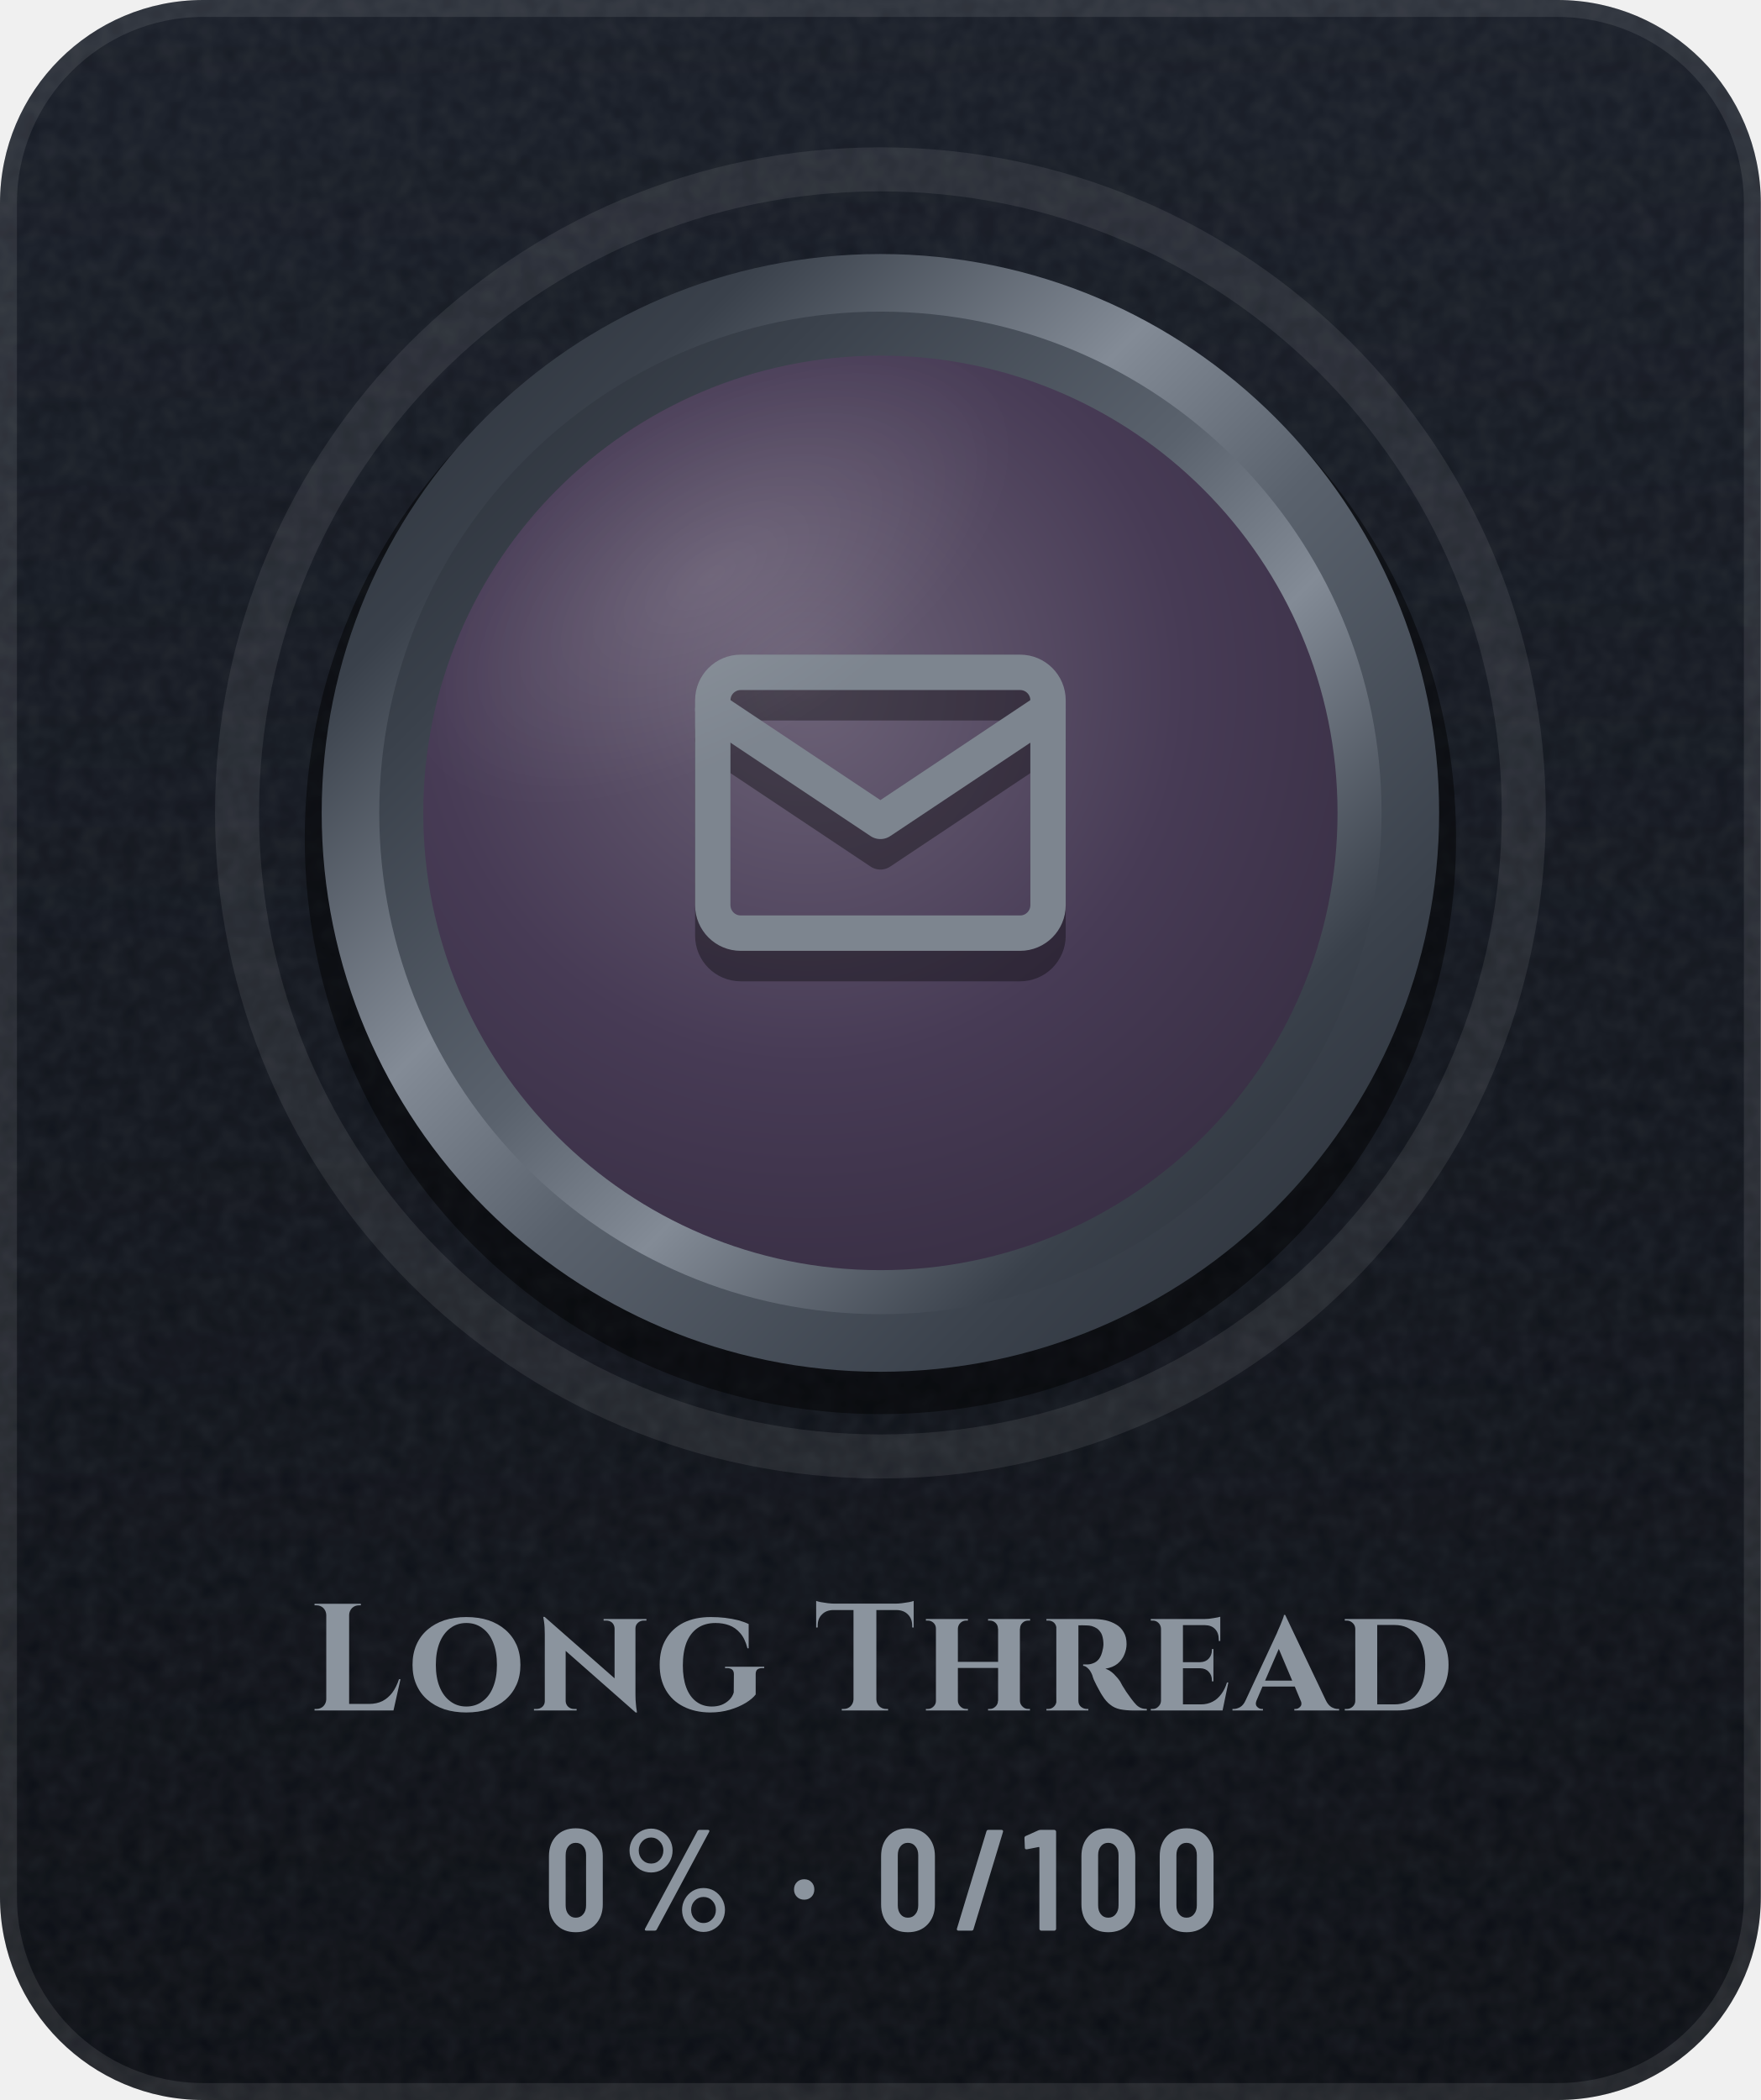
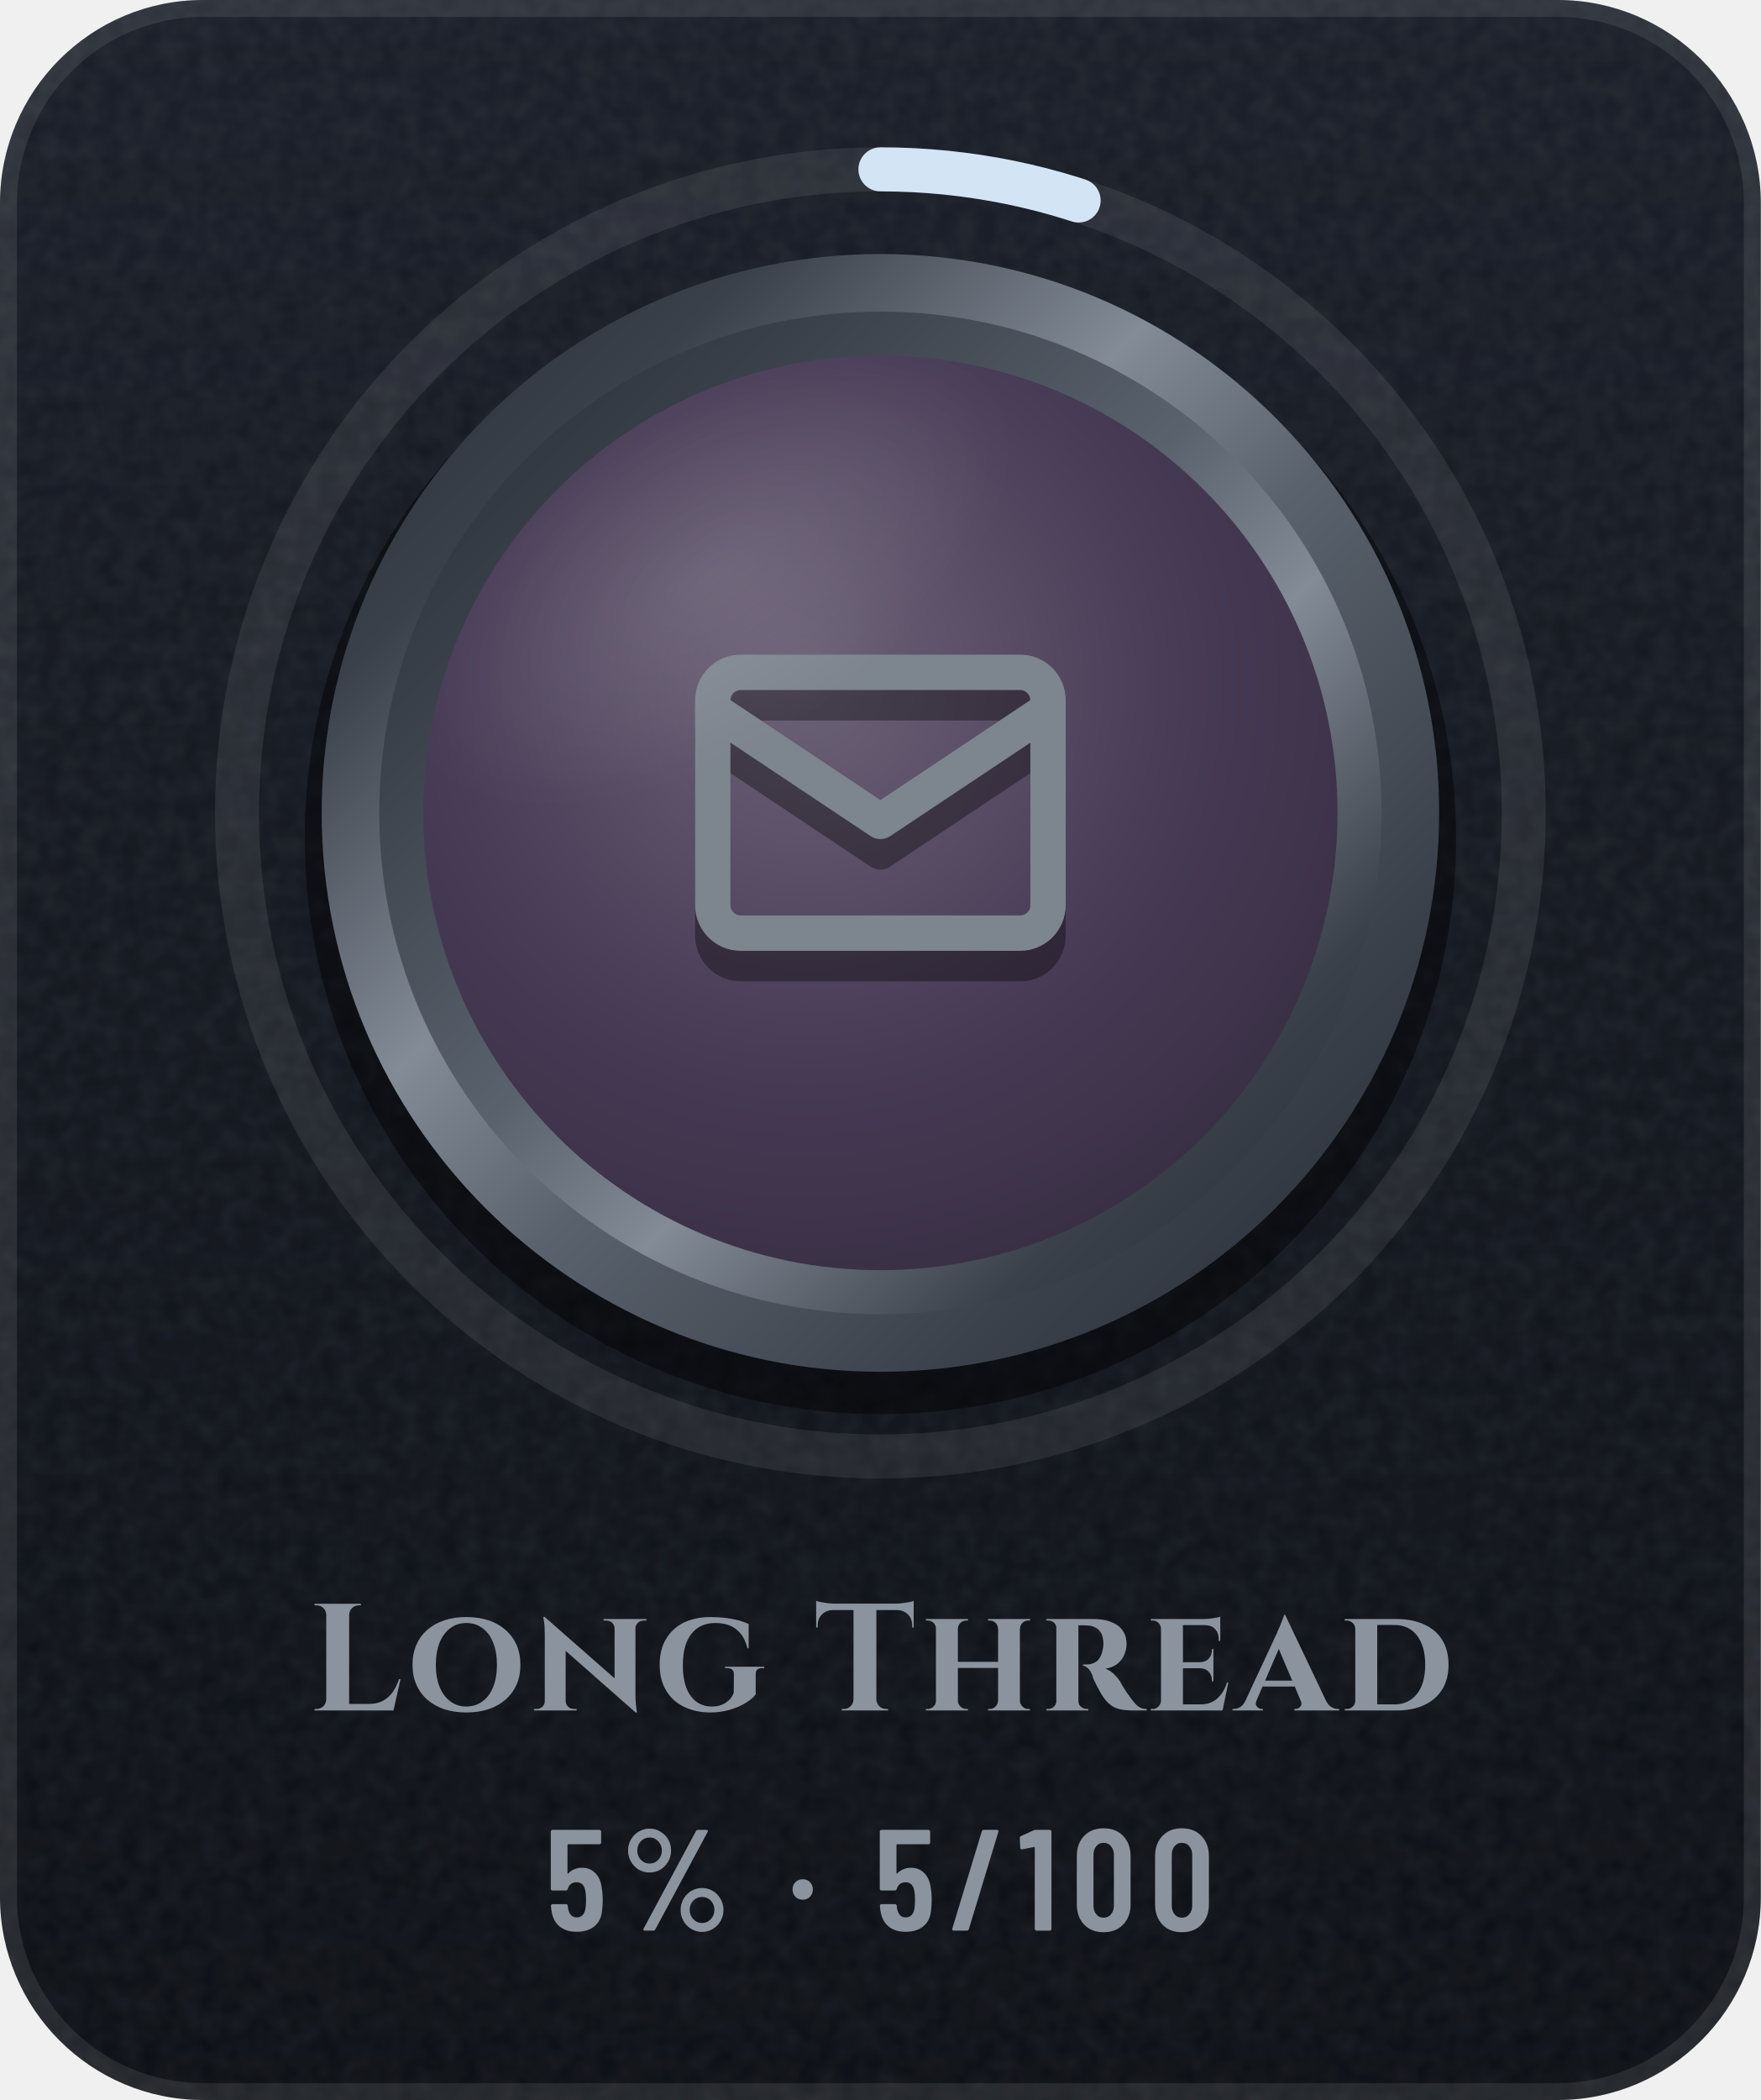
- <svg xmlns="http://www.w3.org/2000/svg" width="104" height="124" viewBox="0 0 104 124" role="img" aria-label="Long Thread: 0% (0 of 100)">
+ <svg xmlns="http://www.w3.org/2000/svg" width="104" height="124" viewBox="0 0 104 124" role="img" aria-label="Long Thread: 5% (5 of 100)">
  <defs>
    <linearGradient id="bg" x1="0" y1="0" x2="0" y2="1">
      <stop offset="0" stop-color="#171C26" />
      <stop offset="1" stop-color="#0A0D13" />
    </linearGradient>
    <clipPath id="card">
      <rect width="104" height="124" rx="12" />
    </clipPath>
    <filter id="grain" x="0" y="0" width="100%" height="100%">
      <feTurbulence type="fractalNoise" baseFrequency=".85" numOctaves="2" stitchTiles="stitch" />
      <feColorMatrix values="0 0 0 0 1 0 0 0 0 1 0 0 0 0 1 0 0 0 .07 0" />
    </filter>
    <radialGradient id="glow" cx=".5" cy=".5" r=".5">
      <stop offset="0" stop-color="#5A626D" stop-opacity="0" />
      <stop offset="1" stop-color="#5A626D" stop-opacity="0" />
    </radialGradient>
    <linearGradient id="mh" x1="0" y1="0" x2="1" y2="0">
      <stop offset="0" stop-color="#252A32" />
      <stop offset="0.2" stop-color="#3A414B" />
      <stop offset="0.4" stop-color="#838B96" />
      <stop offset="0.54" stop-color="#5A626D" />
      <stop offset="0.78" stop-color="#3A414B" />
      <stop offset="1" stop-color="#252A32" />
    </linearGradient>
    <linearGradient id="md" x1="0" y1="0" x2="1" y2="1">
      <stop offset="0" stop-color="#252A32" />
      <stop offset="0.2" stop-color="#3A414B" />
      <stop offset="0.4" stop-color="#838B96" />
      <stop offset="0.54" stop-color="#5A626D" />
      <stop offset="0.78" stop-color="#3A414B" />
      <stop offset="1" stop-color="#252A32" />
    </linearGradient>
    <linearGradient id="mdr" x1="1" y1="1" x2="0" y2="0">
      <stop offset="0" stop-color="#252A32" />
      <stop offset="0.2" stop-color="#3A414B" />
      <stop offset="0.4" stop-color="#838B96" />
      <stop offset="0.54" stop-color="#5A626D" />
      <stop offset="0.78" stop-color="#3A414B" />
      <stop offset="1" stop-color="#252A32" />
    </linearGradient>
    <linearGradient id="dia" x1="0" y1="0" x2="1" y2="0">
      <stop offset="0" stop-color="#6CCBFF" />
      <stop offset=".5" stop-color="#C4B2FF" />
      <stop offset="1" stop-color="#F29BDD" />
    </linearGradient>
    <linearGradient id="pb" x1="0" y1="0" x2="1" y2="0">
      <stop offset="0" stop-color="#8F5125" />
      <stop offset="1" stop-color="#F5C69A" />
    </linearGradient>
    <linearGradient id="shg" x1="0" y1="0" x2="1" y2="0">
      <stop offset="0" stop-color="#FFFFFF" stop-opacity="0" />
      <stop offset=".5" stop-color="#FFFFFF" stop-opacity=".6" />
      <stop offset="1" stop-color="#FFFFFF" stop-opacity="0" />
    </linearGradient>
    <radialGradient id="en" cx=".42" cy=".36" r=".75">
      <stop offset="0" stop-color="#6C6277" />
      <stop offset=".55" stop-color="#473B55" />
      <stop offset="1" stop-color="#352C40" />
    </radialGradient>
    <linearGradient id="ig" gradientUnits="userSpaceOnUse" x1="0" y1="34" x2="0" y2="62">
      <stop offset="0" stop-color="#7D858F" />
      <stop offset="1" stop-color="#4E5661" />
    </linearGradient>
    <radialGradient id="gl" cx=".5" cy=".5" r=".5">
      <stop offset="0" stop-color="#FFFFFF" stop-opacity=".45" />
      <stop offset="1" stop-color="#FFFFFF" stop-opacity="0" />
    </radialGradient>
    <clipPath id="fc">
      <circle cx="52" cy="48" r="27" />
    </clipPath>
  </defs>
  <g clip-path="url(#card)">
    <rect width="104" height="124" fill="url(#bg)" />
    <rect width="104" height="124" filter="url(#grain)" />
  </g>
  <rect x=".5" y=".5" width="103" height="123" rx="11.5" fill="none" stroke="#FFFFFF" stroke-opacity=".09" />
  <circle cx="52" cy="48" r="48" fill="url(#glow)" />
  <circle cx="52" cy="48" r="38" fill="none" stroke="#FFFFFF" stroke-opacity=".08" stroke-width="2.6" />
+   <circle cx="52" cy="48" r="38" fill="none" stroke="#D3E4F4" stroke-width="2.6" stroke-linecap="round" stroke-dasharray="11.9 238.8" transform="rotate(-90 52 48)" />
  <circle cx="52" cy="49.5" r="34" fill="#000000" fill-opacity=".45" />
  <circle cx="52" cy="48" r="33" fill="url(#md)" />
  <circle cx="52" cy="48" r="29.6" fill="url(#mdr)" />
  <circle cx="52" cy="48" r="27" fill="url(#en)" />
  <g transform="translate(38.8 36) scale(1.1)" fill="none" stroke="#000000" stroke-width="1.9" stroke-linecap="round" stroke-linejoin="round" stroke-opacity=".35">
    <rect x="3" y="5" width="18" height="14" rx="1.5" />
    <path d="M3 7l9 6 9-6" />
  </g>
  <g transform="translate(38.8 34.2) scale(1.1)" fill="none" stroke="url(#ig)" stroke-width="1.9" stroke-linecap="round" stroke-linejoin="round">
    <rect x="3" y="5" width="18" height="14" rx="1.5" />
    <path d="M3 7l9 6 9-6" />
  </g>
  <g clip-path="url(#fc)">
    <ellipse cx="42" cy="34" rx="20" ry="10" transform="rotate(-32 42 34)" fill="url(#gl)" opacity=".25" />
  </g>
  <g transform="translate(18.2 101) scale(0.009 -0.009)" fill="#8B949E">
    <use href="#s76" x="0" />
    <use href="#s111" x="650" />
    <use href="#s110" x="1461" />
    <use href="#s103" x="2273" />
    <use href="#s84" x="3320" />
    <use href="#s104" x="4020" />
    <use href="#s114" x="4804" />
    <use href="#s101" x="5496" />
    <use href="#s97" x="6093" />
    <use href="#s100" x="6770" />
  </g>
-   <g transform="translate(32.1 114) scale(0.0085 -0.0085)" fill="#8B949E">
-     <use href="#m48" x="0" />
-     <use href="#m37" x="544" />
-     <use href="#m183" x="1704" />
-     <use href="#m48" x="2308" />
-     <use href="#m47" x="2852" />
-     <use href="#m49" x="3332" />
-     <use href="#m48" x="3700" />
-     <use href="#m48" x="4244" />
+   <g transform="translate(32.2 114) scale(0.0085 -0.0085)" fill="#8B949E">
+     <use href="#m53" x="0" />
+     <use href="#m37" x="522" />
+     <use href="#m183" x="1682" />
+     <use href="#m53" x="2286" />
+     <use href="#m47" x="2808" />
+     <use href="#m49" x="3288" />
+     <use href="#m48" x="3656" />
+     <use href="#m48" x="4200" />
  </g>
  <defs>
    <path id="m37" d="M54 557Q54 598 74 633Q94 668 128 688Q163 709 204 709Q244 709 278 688Q313 668 333 633Q353 598 353 557Q353 515 333 480Q313 445 279 424Q245 404 204 404Q163 404 128 424Q94 445 74 480Q54 515 54 557ZM162 14 526 692Q530 700 541 700H599Q606 700 608 696Q610 692 607 686L243 8Q239 0 228 0H170Q163 0 161 4Q159 8 162 14ZM289 557Q289 594 264 620Q239 647 204 647Q168 647 143 621Q118 595 118 557Q118 519 143 492Q168 466 204 466Q240 466 264 492Q289 519 289 557ZM419 144Q419 185 439 220Q459 255 493 276Q527 296 568 296Q609 296 643 276Q677 255 697 220Q717 185 717 144Q717 102 697 67Q677 32 643 12Q609 -9 568 -9Q527 -9 493 12Q459 32 439 67Q419 102 419 144ZM654 144Q654 182 629 208Q604 234 568 234Q532 234 507 208Q482 182 482 144Q482 106 507 80Q532 53 568 53Q604 53 629 80Q654 106 654 144Z" />
    <path id="m47" d="M21 14 226 690Q229 700 239 700H331Q337 700 340 696Q343 692 341 686L136 10Q133 0 123 0H31Q25 0 22 4Q19 8 21 14Z" />
    <path id="m48" d="M38 183V517Q38 604 89 658Q140 711 224 711Q309 711 360 658Q412 604 412 517V183Q412 96 360 42Q309 -11 224 -11Q140 -11 89 42Q38 96 38 183ZM296 176V524Q296 563 276 586Q257 610 224 610Q192 610 173 586Q154 563 154 524V176Q154 137 173 114Q192 90 224 90Q257 90 276 114Q296 137 296 176Z" />
    <path id="m49" d="M122 700H218Q223 700 226 696Q230 693 230 688V12Q230 7 226 4Q223 0 218 0H126Q121 0 118 4Q114 7 114 12V576Q114 578 112 580Q111 582 109 581L27 565H24Q13 565 13 576L10 643Q10 653 18 657L107 697Q114 700 122 700Z" />
+     <path id="m53" d="M400 216Q400 175 396 146Q391 72 344 32Q297 -8 219 -8Q145 -8 99 30Q53 68 43 144L40 172Q40 184 52 184H144Q156 184 157 172Q157 166 159 154Q171 92 219 92Q244 92 260 108Q275 124 280 153Q284 178 284 217Q284 254 278 281Q273 307 258 322Q242 336 219 336Q171 336 157 290Q154 279 144 279H51Q46 279 42 282Q39 286 39 291V688Q39 693 42 696Q46 700 51 700H377Q382 700 386 696Q389 693 389 688V612Q389 607 386 604Q382 600 377 600H160Q155 600 155 595V400Q155 397 157 396Q159 396 161 398Q178 416 202 426Q227 437 254 437Q314 437 350 398Q387 360 394 290Q400 259 400 216Z" />
    <path id="m183" d="M37 286Q37 317 57 337Q77 357 108 357Q139 357 158 337Q178 317 178 286Q178 255 158 235Q138 215 108 215Q77 215 57 235Q37 255 37 286Z" />
    <path id="s76" d="M606 205 560 0H42V10H55Q81 10 100 28Q118 47 119 73V627Q118 653 100 672Q81 690 55 690H42V700H346V690H333Q307 690 288 672Q270 653 269 627V43H400Q450 43 488 62Q526 82 553 118Q580 155 596 205Z" />
    <path id="s84" d="M654 719V544L644 545V556Q644 603 616 630Q589 658 542 659H409V73Q410 47 428 28Q447 10 473 10H486V0H182V10H195Q221 10 240 28Q258 47 259 73V659H125Q79 658 52 630Q24 603 24 556V545L14 544V719Q24 715 44 711Q65 707 90 704Q115 701 136 701H532Q554 701 578 704Q603 707 624 711Q645 715 654 719Z" />
    <path id="s97" d="M319 627 586 66Q601 35 623 22Q645 10 665 10H673V0H379V10H387Q404 10 418 25Q429 36 424 56L382 157H170L130 63Q121 38 134 25Q148 10 165 10H173V0H-27V10H-19Q1 10 23 22Q45 35 59 66L264 506Q266 512 273 528Q280 543 288 562Q296 582 303 600Q310 617 311 627ZM187 196H365L277 404Z" />
    <path id="s100" d="M371 600Q478 600 555 564Q632 529 673 462Q714 394 714 300Q714 206 673 139Q632 72 555 36Q478 0 371 0H33V10H46Q69 10 86 26Q102 42 102 64V537Q101 560 84 575Q68 590 45 590H33V600ZM246 561V40H359Q453 40 507 109Q561 178 561 300Q561 422 507 492Q453 561 359 561Z" />
    <path id="s101" d="M543 184 505 0H34V10H47Q69 10 84 26Q100 41 101 63V537Q100 560 84 575Q69 590 47 590H34V600H385Q414 600 446 606Q478 611 490 615V456H480V465Q480 509 456 534Q433 559 389 560H245V317H359Q394 318 414 340Q435 363 435 396V403H445V191H435V199Q435 232 414 254Q394 276 359 277H245V40H363Q406 40 440 58Q473 75 497 108Q521 140 534 184Z" />
    <path id="s103" d="M370 613Q416 613 462 608Q509 602 550 592Q590 581 618 567V408H610Q594 472 562 508Q531 544 490 559Q449 574 401 574Q331 574 283 541Q235 508 210 446Q186 383 186 295Q186 212 208 152Q230 92 273 59Q316 26 377 26Q409 26 438 36Q467 47 489 68Q511 88 520 118L521 238Q521 258 510 268Q498 278 477 278H463V287H720V278H707Q683 278 672 266Q664 256 664 238V105Q643 77 599 50Q555 23 495 5Q435 -13 364 -13Q264 -12 190 26Q116 63 75 133Q34 203 34 301Q34 399 75 468Q116 538 191 576Q266 613 370 613Z" />
    <path id="s104" d="M100 63V537Q100 560 84 575Q68 590 46 590H34V600H310V590H299Q277 590 261 575Q245 560 244 537V319H508V537H507Q507 560 491 575Q475 590 453 590H442V600H718V590H706Q683 590 668 575Q652 560 652 537H651V63Q652 41 668 26Q683 10 706 10H717V0H442V10H453Q475 10 491 26Q507 41 507 63H508V279H244V63Q245 41 261 26Q277 10 299 10H310V0H34V10H46Q68 10 84 26Q100 41 100 63Z" />
    <path id="s110" d="M91 614 550 211V539Q549 561 534 576Q518 590 495 590H478V600H759V590H742Q720 590 704 576Q687 561 687 539V104Q687 69 690 42Q692 16 695 2L697 -13H688L229 391V61Q230 39 246 24Q262 10 284 10H301V0H21V10H37Q60 10 76 24Q92 39 92 61V500Q92 551 87 583L82 614Z" />
    <path id="s111" d="M388 613Q468 613 533 592Q598 570 645 529Q692 488 718 430Q743 372 743 299Q743 227 718 170Q692 112 645 71Q598 30 533 8Q468 -13 388 -13Q309 -13 244 8Q179 30 132 71Q85 112 60 170Q35 227 35 299Q35 372 60 430Q85 488 132 529Q179 570 244 592Q309 613 388 613ZM388 26Q449 26 494 60Q540 93 564 154Q589 215 589 299Q589 384 564 446Q540 507 494 540Q449 574 388 574Q328 574 283 540Q238 507 213 446Q188 384 188 299Q188 215 213 154Q238 93 283 60Q328 26 388 26Z" />
    <path id="s114" d="M106 0H41V10H53Q75 10 91 26Q103 38 106 54V547Q103 564 91 576Q75 590 54 590H41V600H349Q390 600 429 592Q468 583 499 564Q530 546 548 514Q567 483 567 436Q567 401 552 366Q538 332 508 307Q477 282 428 274Q457 265 484 239Q510 213 525 190Q529 182 539 164Q549 147 564 124Q580 102 597 78Q617 51 632 36Q647 22 663 16Q679 10 700 10V0H616Q562 0 524 8Q487 16 460 38Q432 59 409 96Q400 109 390 128Q380 146 370 165Q360 184 352 202Q345 220 342 232Q329 264 312 278Q296 293 282 293V302H307Q328 302 348 310Q369 317 386 338Q403 360 411 402Q413 408 414 419Q416 430 415 444Q413 481 402 504Q390 526 373 538Q356 549 338 554Q321 558 308 558Q289 559 274 559Q259 558 251 559V63Q251 38 268 24Q286 10 306 10H316V0Z" />
  </defs>
</svg>
